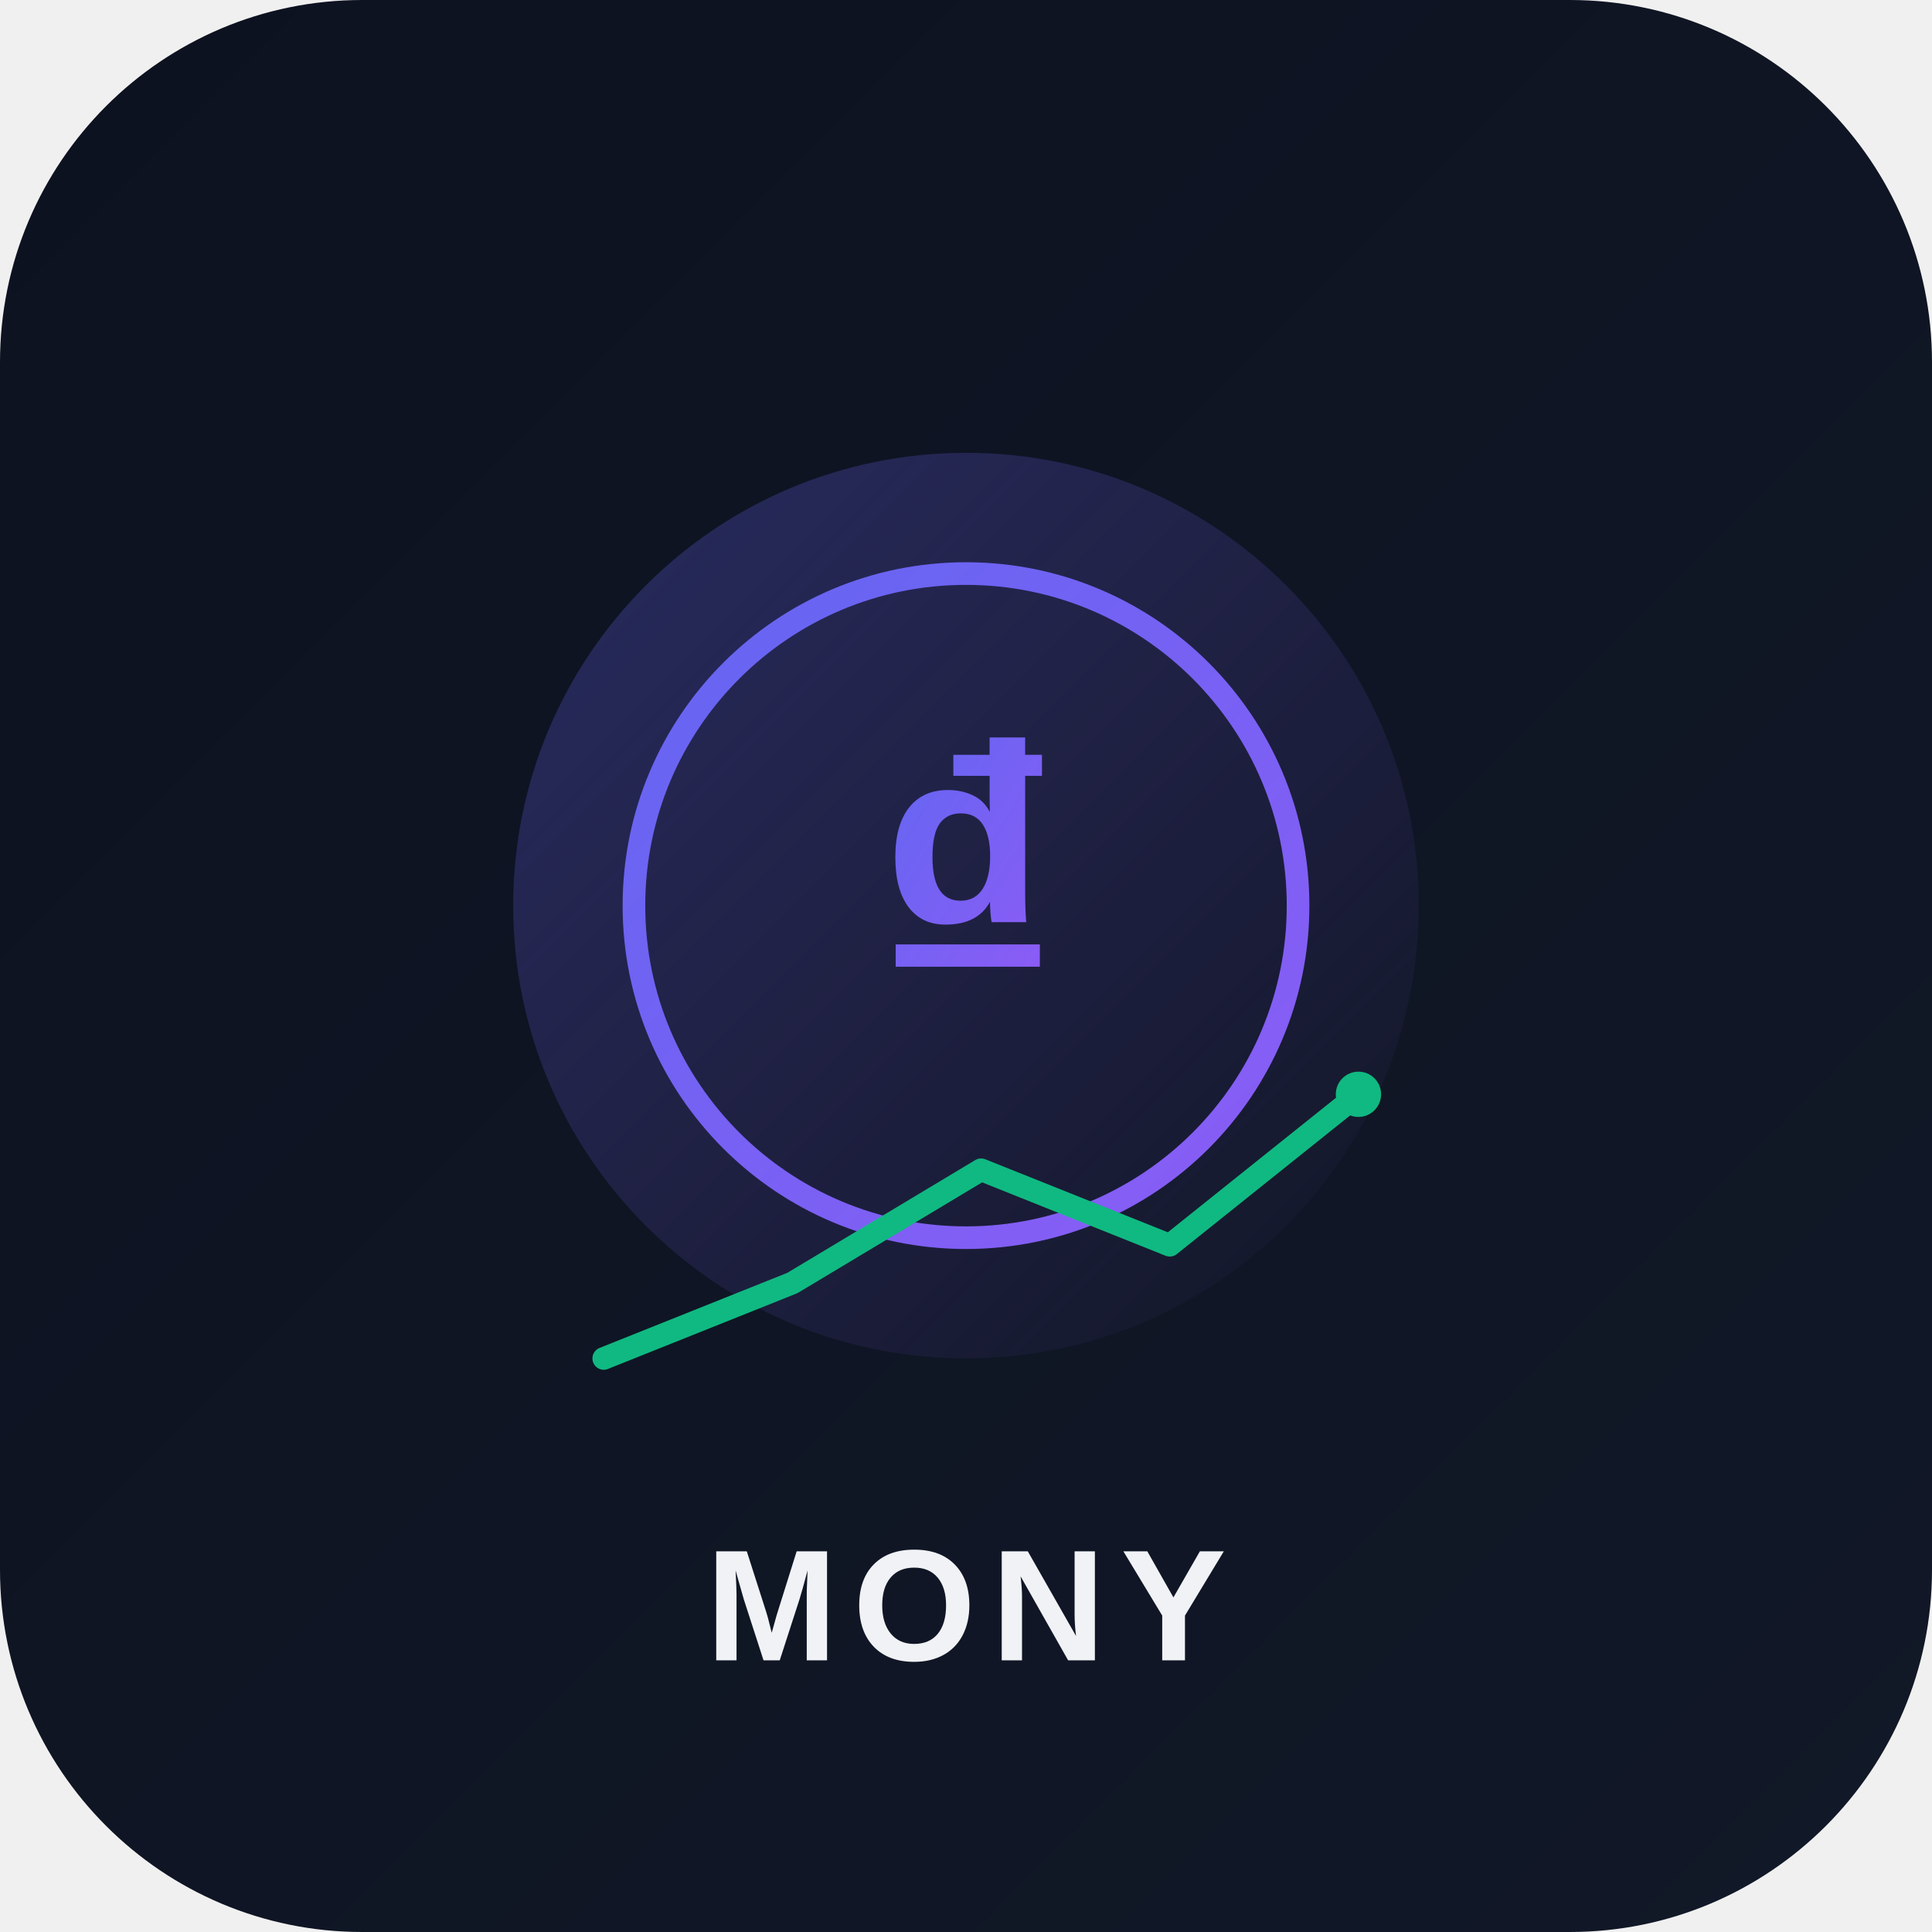
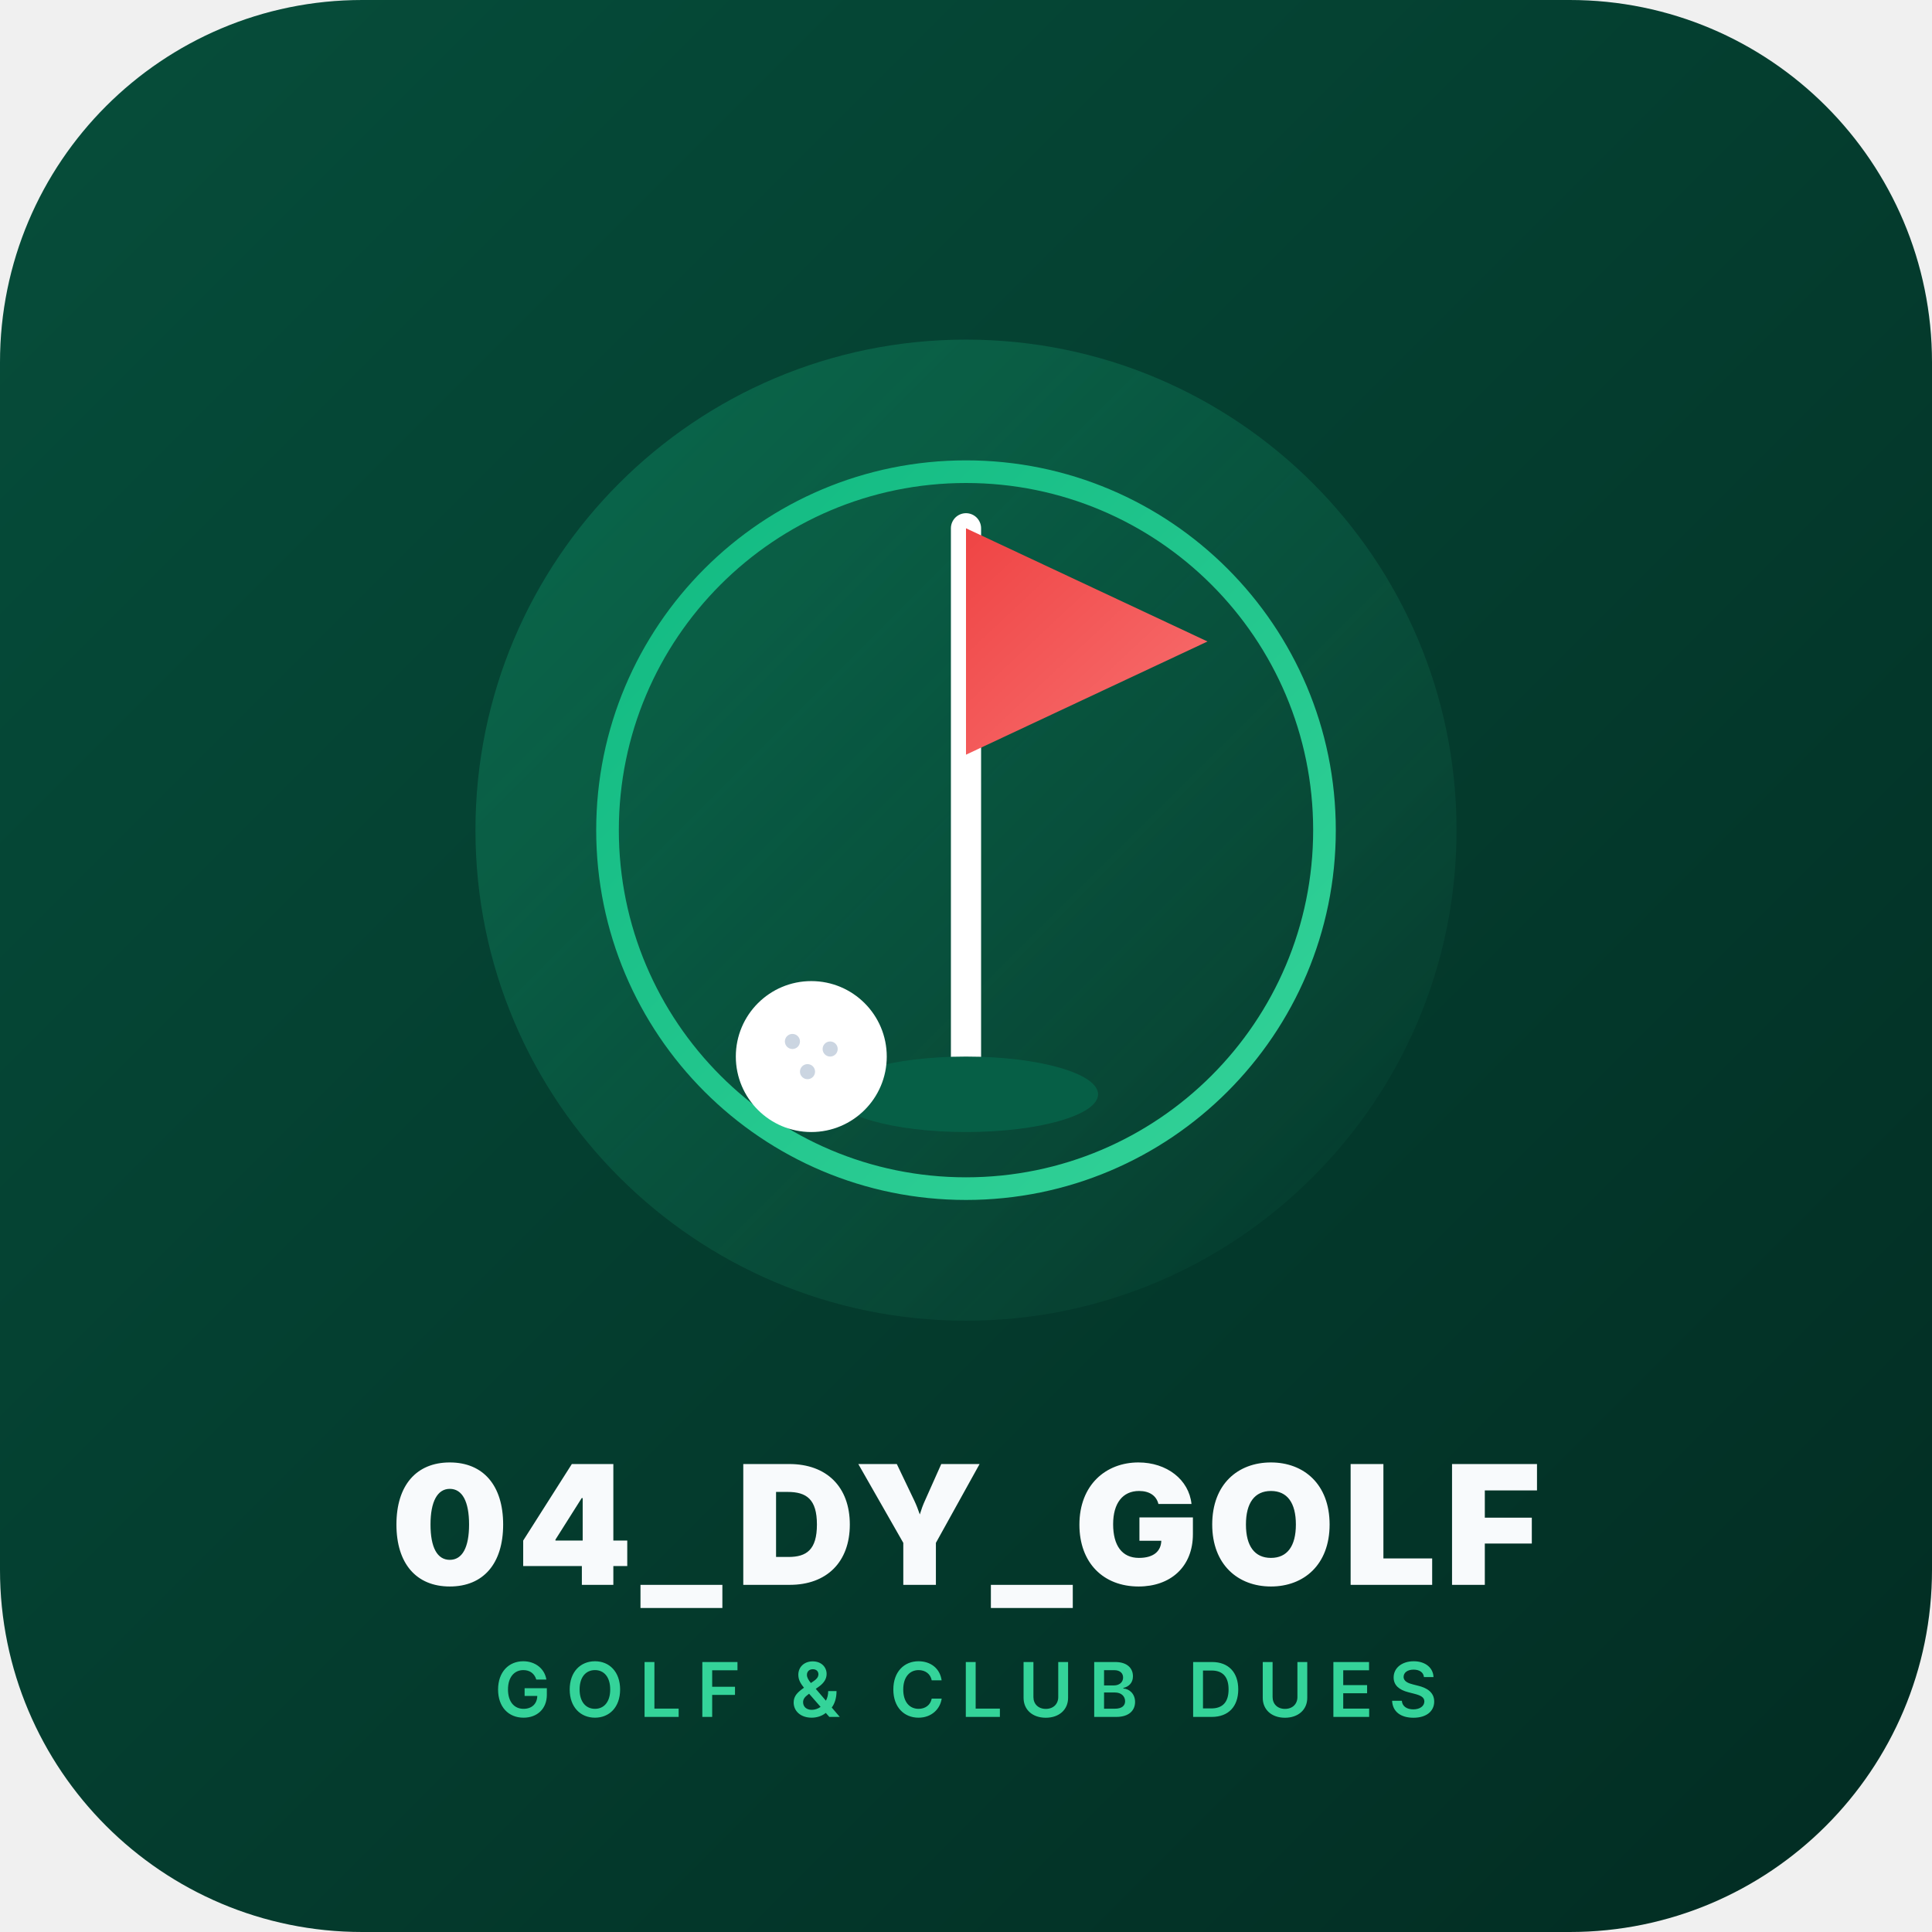
<svg xmlns="http://www.w3.org/2000/svg" width="512" height="512" viewBox="0 0 512 512">
  <defs>
    <linearGradient id="bg" x1="0%" y1="0%" x2="100%" y2="100%">
-       <stop offset="0%" style="stop-color:#0d1220" />
-       <stop offset="100%" style="stop-color:#111827" />
+       <stop offset="0%" style="stop-color:#064e3b" />
+       <stop offset="100%" style="stop-color:#022c22" />
    </linearGradient>
    <linearGradient id="accent" x1="0%" y1="0%" x2="100%" y2="100%">
-       <stop offset="0%" style="stop-color:#6366f1" />
-       <stop offset="100%" style="stop-color:#8b5cf6" />
+       <stop offset="0%" style="stop-color:#10b981" />
+       <stop offset="100%" style="stop-color:#34d399" />
+     </linearGradient>
+     <linearGradient id="flag" x1="0%" y1="0%" x2="100%" y2="100%">
+       <stop offset="0%" style="stop-color:#ef4444" />
+       <stop offset="100%" style="stop-color:#f87171" />
    </linearGradient>
    <linearGradient id="glow" x1="0%" y1="0%" x2="100%" y2="100%">
-       <stop offset="0%" style="stop-color:#6366f1;stop-opacity:0.3" />
-       <stop offset="100%" style="stop-color:#8b5cf6;stop-opacity:0" />
+       <stop offset="0%" style="stop-color:#10b981;stop-opacity:0.3" />
+       <stop offset="100%" style="stop-color:#34d399;stop-opacity:0" />
    </linearGradient>
  </defs>
  <rect width="512" height="512" rx="96" fill="url(#bg)" />
-   <circle cx="256" cy="240" r="120" fill="url(#glow)" />
-   <circle cx="256" cy="240" r="88" fill="none" stroke="url(#accent)" stroke-width="6" />
-   <text x="256" y="265" text-anchor="middle" font-family="Arial,sans-serif" font-size="96" font-weight="bold" fill="url(#accent)">₫</text>
-   <polyline points="160,360 210,340 260,310 310,330 360,290" fill="none" stroke="#10b981" stroke-width="6" stroke-linecap="round" stroke-linejoin="round" />
-   <circle cx="360" cy="290" r="6" fill="#10b981" />
-   <text x="256" y="440" text-anchor="middle" font-family="Arial,sans-serif" font-size="42" font-weight="700" fill="#f0f2f5" letter-spacing="4">MONY</text>
+   <circle cx="256" cy="220" r="130" fill="url(#glow)" />
+   <circle cx="256" cy="220" r="95" fill="none" stroke="url(#accent)" stroke-width="6" />
+   <line x1="256" y1="290" x2="256" y2="140" stroke="#ffffff" stroke-width="8" stroke-linecap="round" />
+   <path d="M 256 140 L 320 170 L 256 200 Z" fill="url(#flag)" />
+   <ellipse cx="256" cy="290" rx="35" ry="10" fill="#065f46" />
+   <circle cx="215" cy="280" r="20" fill="#ffffff" />
+   <circle cx="210" cy="276" r="2" fill="#cbd5e1" />
+   <circle cx="220" cy="278" r="2" fill="#cbd5e1" />
+   <circle cx="214" cy="284" r="2" fill="#cbd5e1" />
+   <text x="256" y="420" text-anchor="middle" font-family="Inter, sans-serif" font-size="44" font-weight="900" fill="#f8fafc" letter-spacing="2">04_DY_GOLF</text>
+   <text x="256" y="455" text-anchor="middle" font-family="Inter, sans-serif" font-size="20" font-weight="600" fill="#34d399" letter-spacing="4">GOLF &amp; CLUB DUES</text>
</svg>
